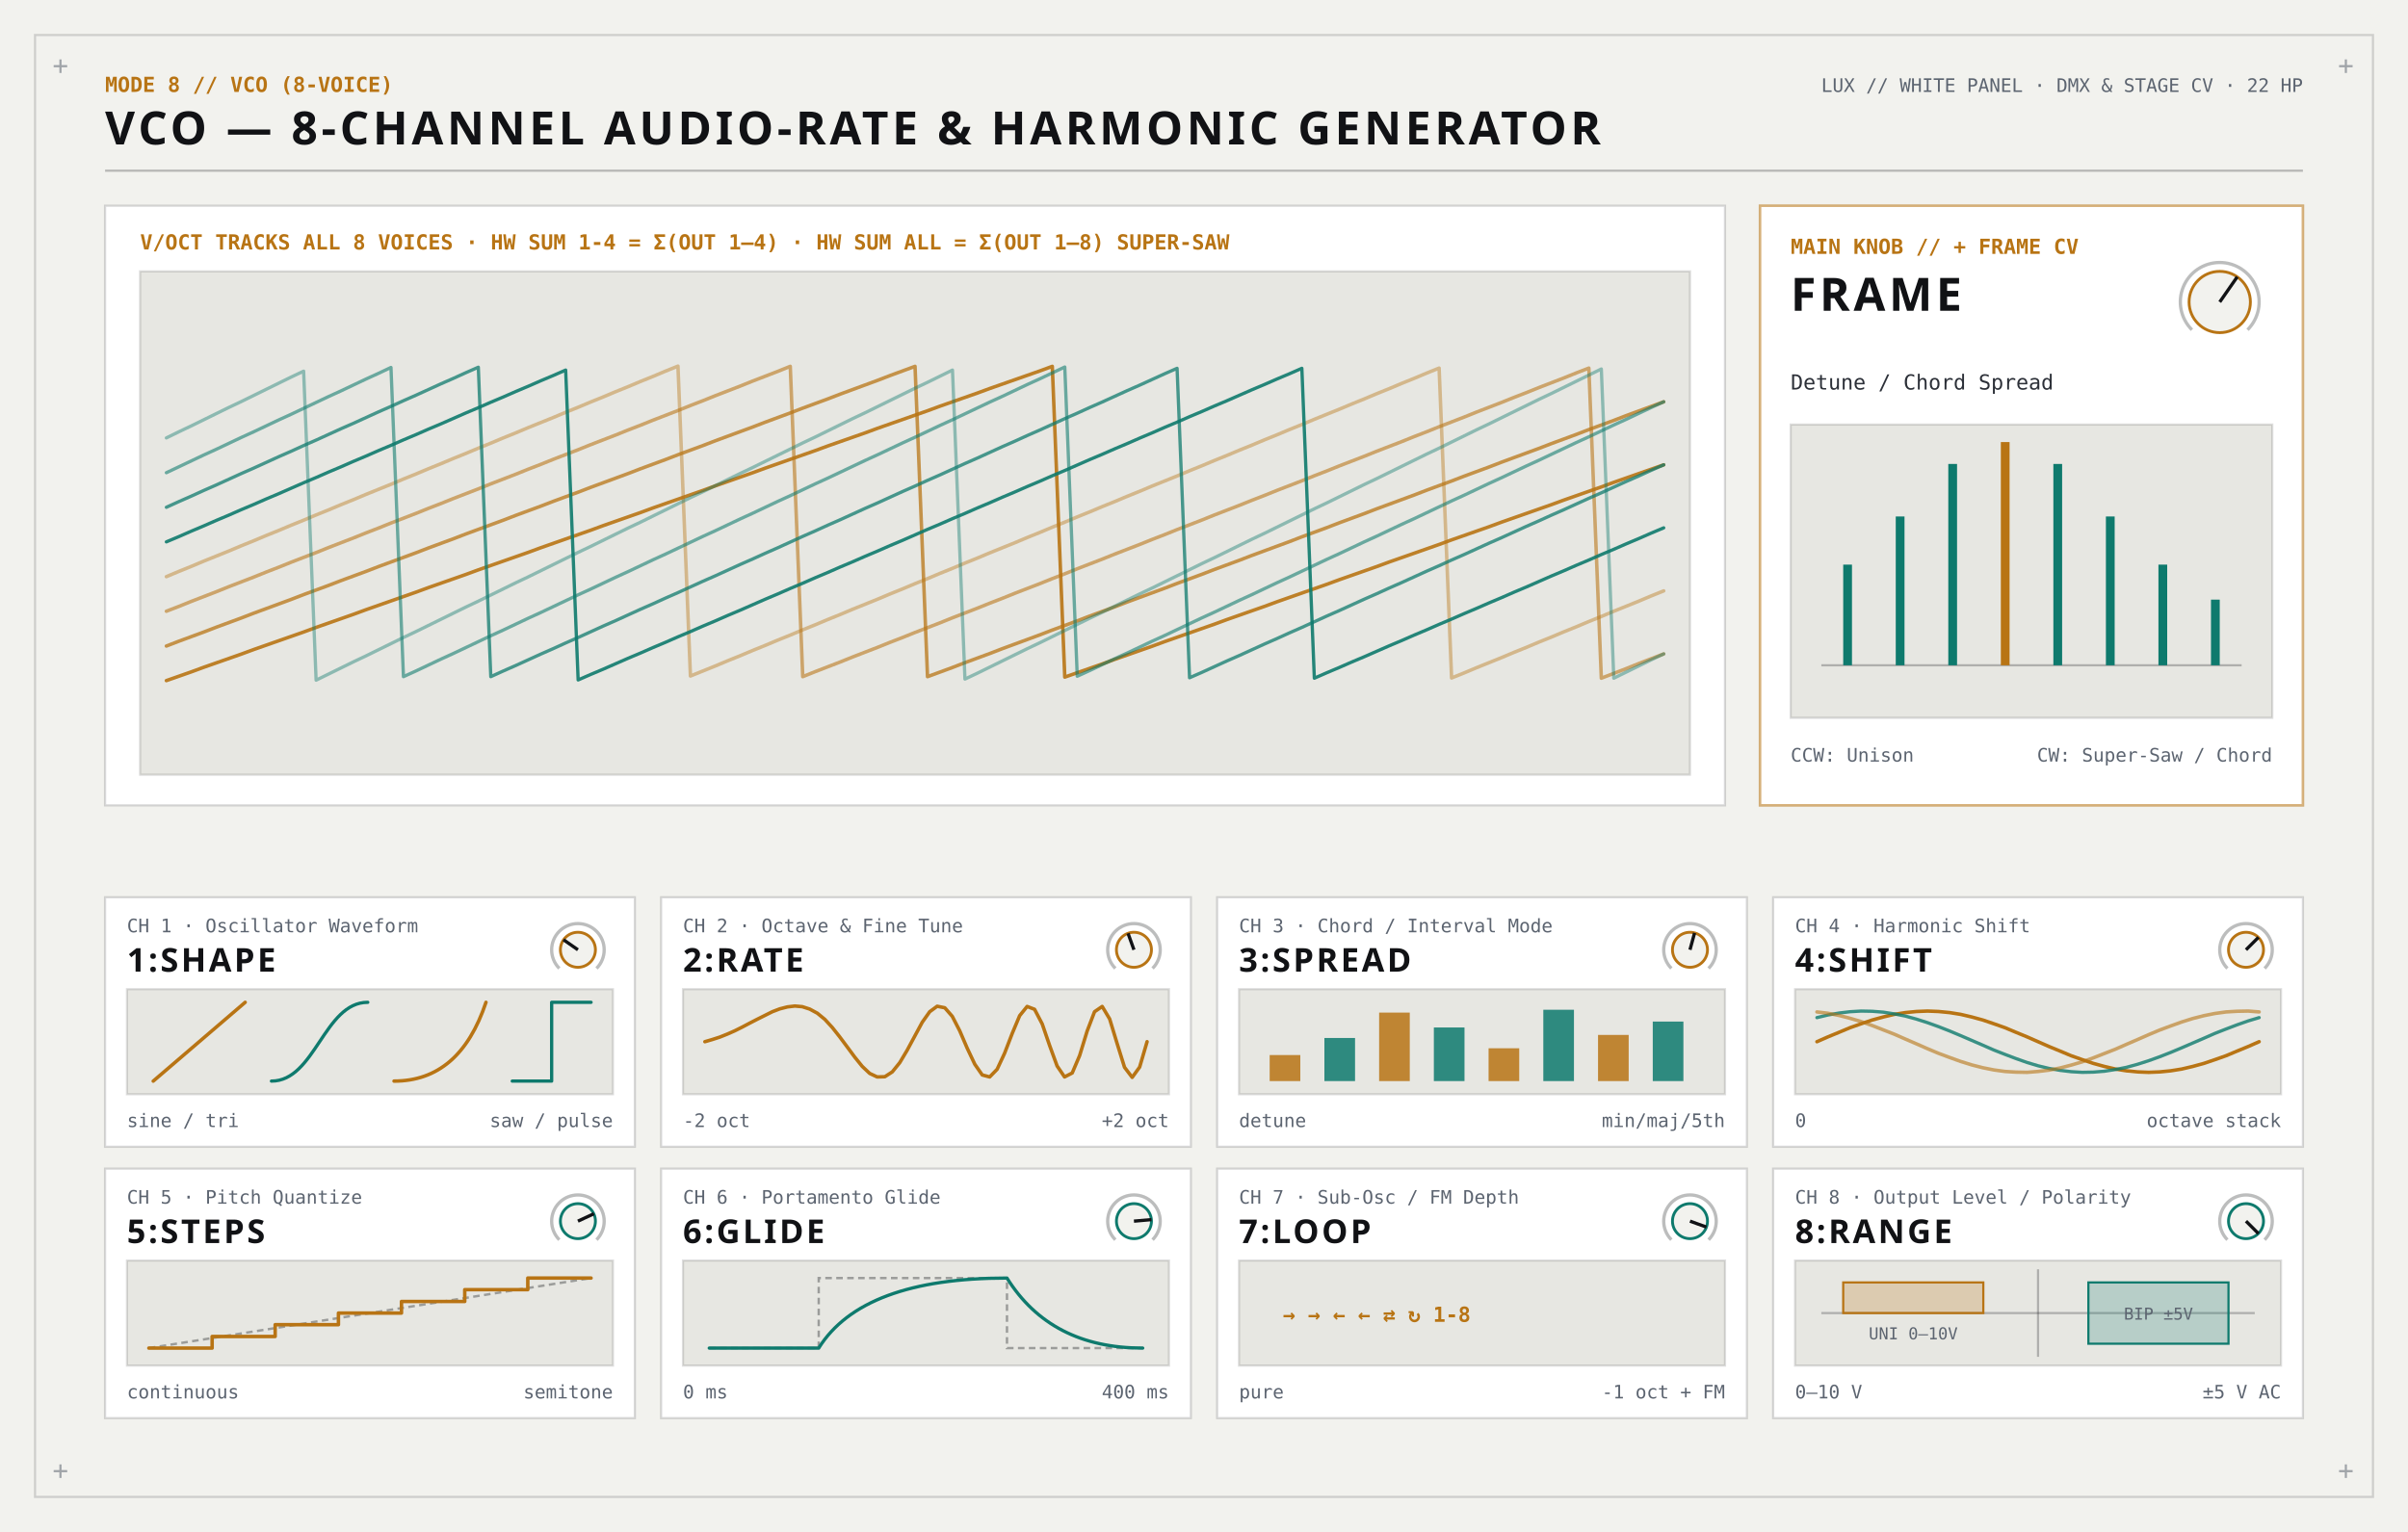
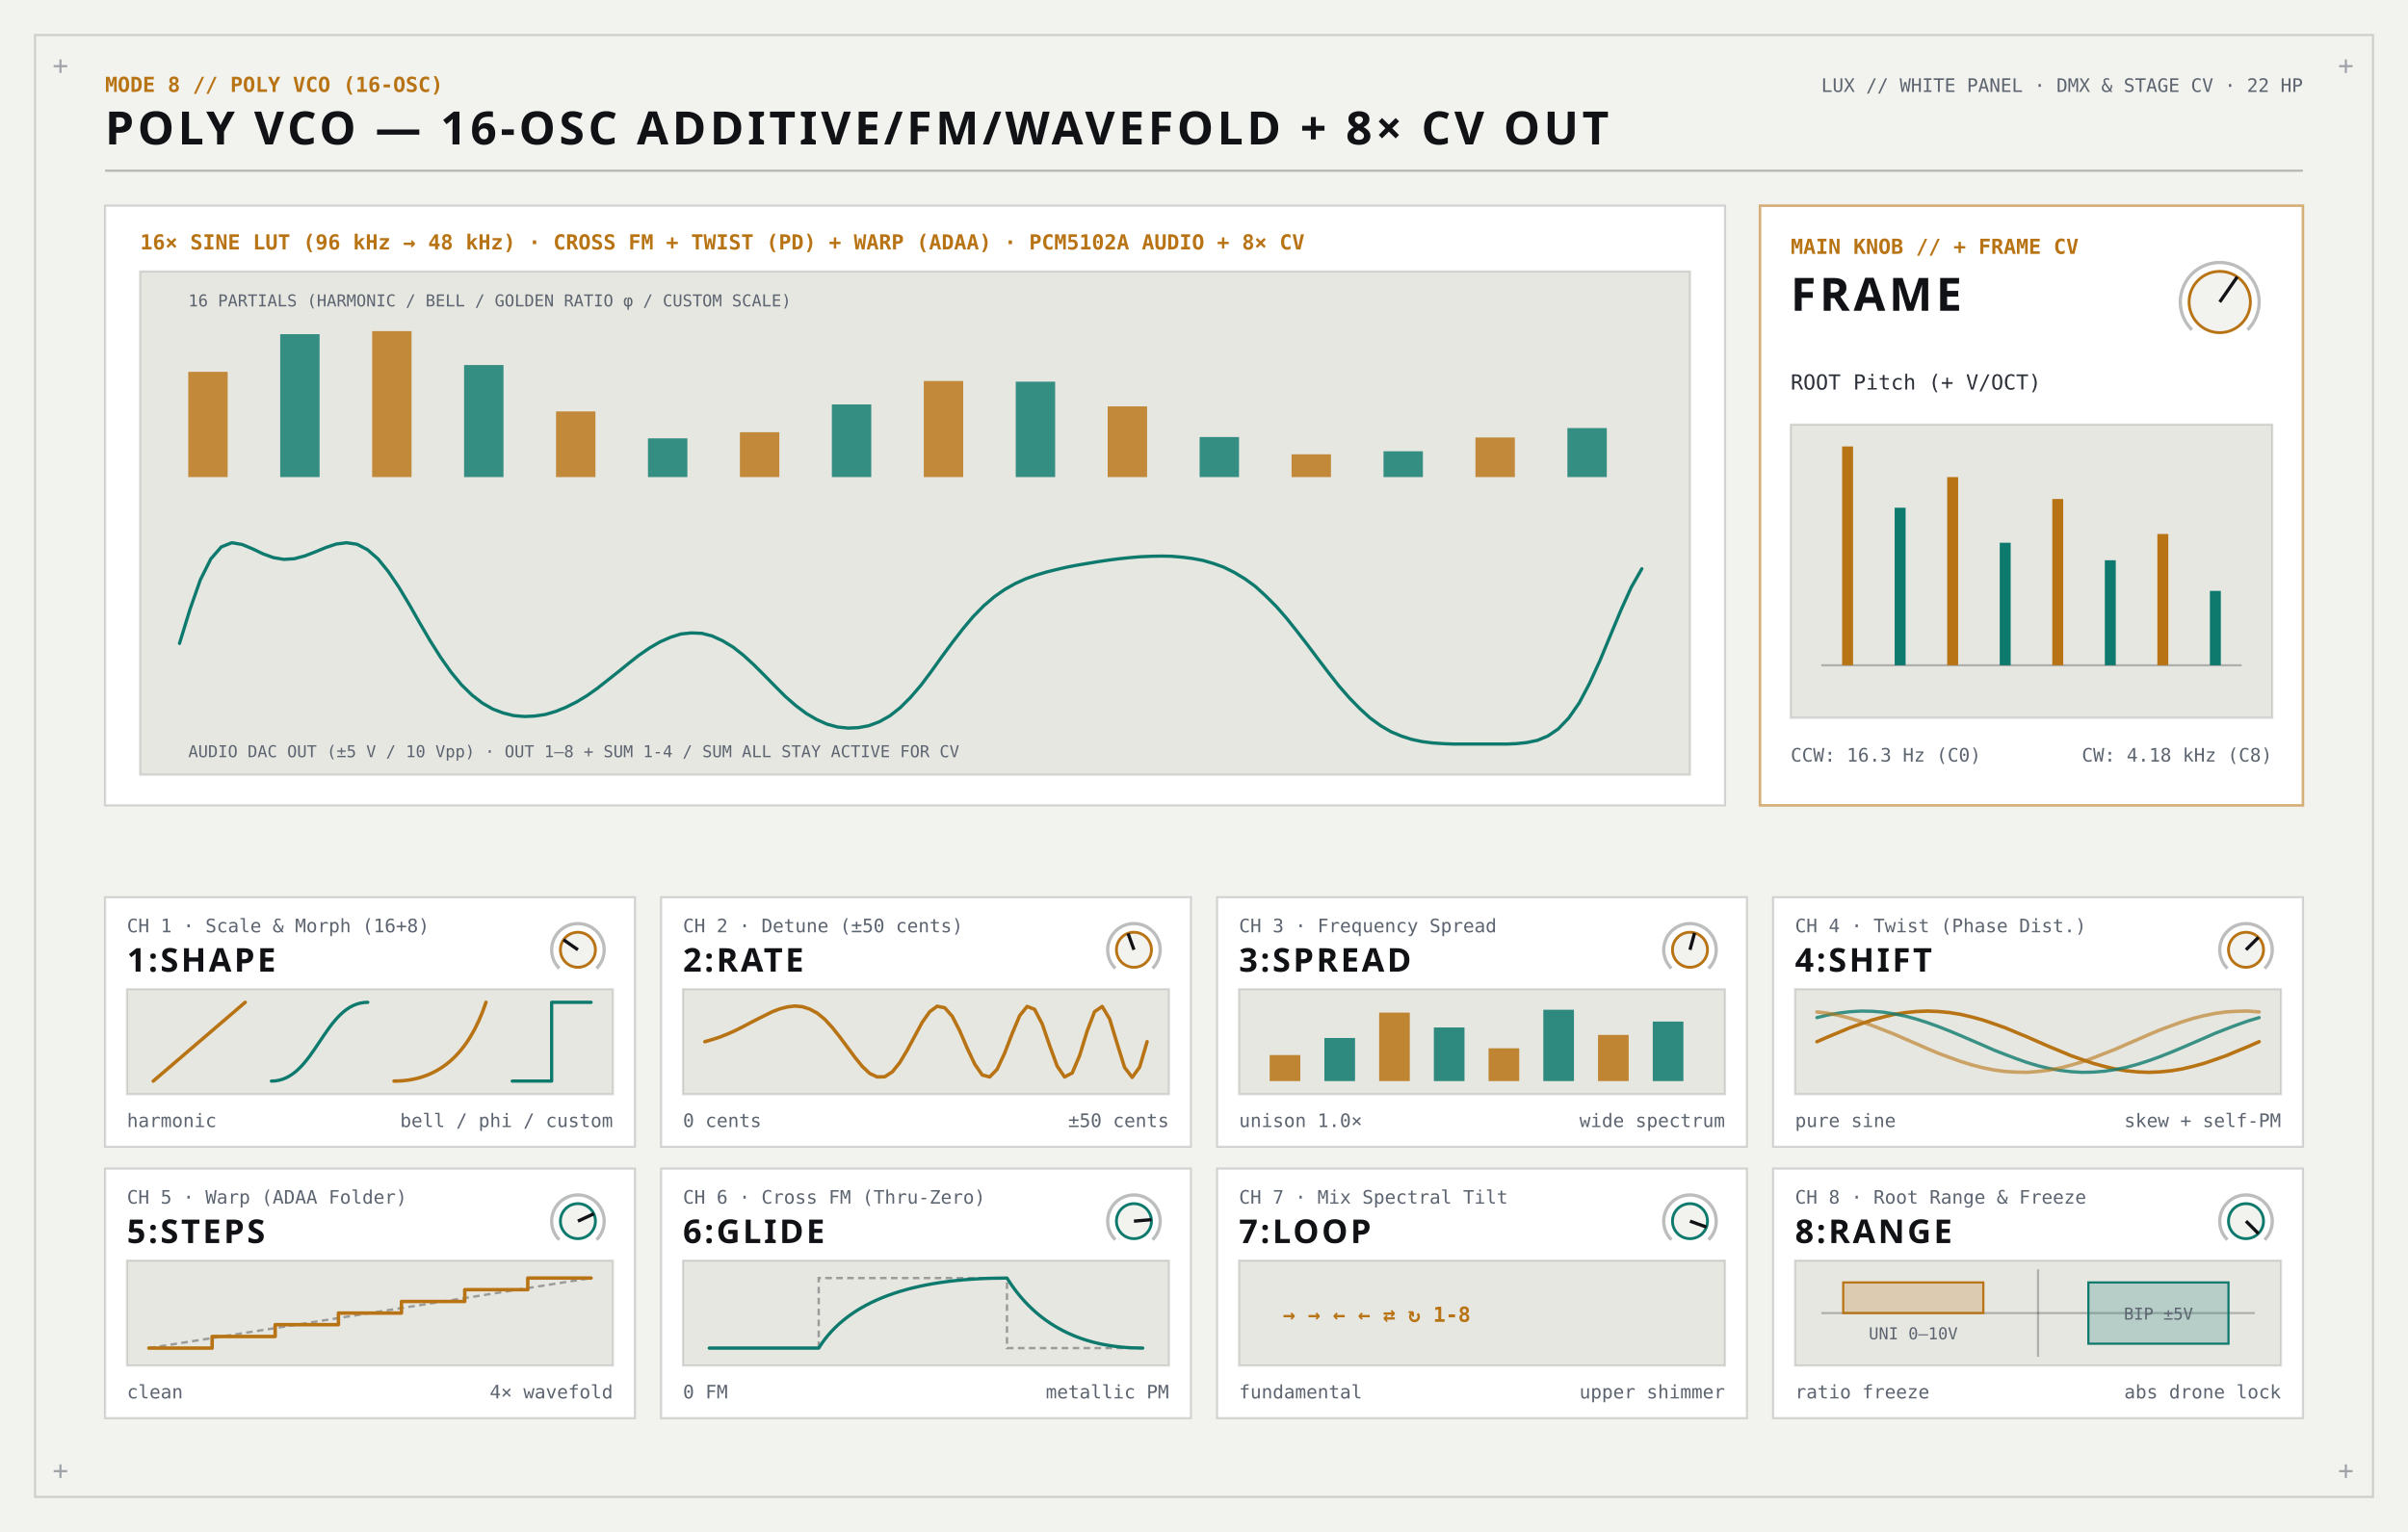
<svg xmlns="http://www.w3.org/2000/svg" viewBox="0 0 1100 700" width="1100" height="700">
  <defs>
    <style>
      .bg { fill: #f2f2ee; }
      .card { fill: #ffffff; stroke: rgba(17, 18, 21, 0.16); stroke-width: 1; }
      .card-hi { fill: #ffffff; stroke: rgba(184, 116, 20, 0.55); stroke-width: 1.2; }
      .kcard { fill: #ffffff; stroke: rgba(17, 18, 21, 0.16); stroke-width: 1; }
      .plot { fill: #e7e7e2; stroke: rgba(17, 18, 21, 0.14); stroke-width: 1; }
      .title { font-family: 'Barlow Condensed', 'Bahnschrift', sans-serif; font-weight: 600; fill: #111215; letter-spacing: 0.08em; font-size: 21px; }
      .kname { font-family: 'Barlow Condensed', 'Bahnschrift', sans-serif; font-weight: 600; fill: #111215; letter-spacing: 0.08em; font-size: 15px; }
      .mono { font-family: 'JetBrains Mono', monospace; font-weight: 400; fill: #2c3038; font-size: 9.5px; }
      .mono-sm { font-family: 'JetBrains Mono', monospace; font-weight: 400; fill: #5c6470; font-size: 8.5px; }
      .mono-xs { font-family: 'JetBrains Mono', monospace; font-weight: 400; fill: #5c6470; font-size: 7.5px; }
      .mono-acc { font-family: 'JetBrains Mono', monospace; font-weight: 600; fill: #b87414; font-size: 9.5px; }
      .mono-cy { font-family: 'JetBrains Mono', monospace; font-weight: 600; fill: #0e7a6d; font-size: 9.5px; }
      .grid { stroke: rgba(17, 18, 21, 0.09); stroke-width: 1; }
      .axis { stroke: rgba(17, 18, 21, 0.26); stroke-width: 1; }
      .w-acc { fill: none; stroke: #b87414; stroke-width: 1.6; stroke-linecap: round; stroke-linejoin: round; }
      .w-cy { fill: none; stroke: #0e7a6d; stroke-width: 1.5; stroke-linecap: round; stroke-linejoin: round; }
      .w-dim { fill: none; stroke: rgba(17, 18, 21, 0.35); stroke-width: 1.1; stroke-dasharray: 3 2; }
      .reg { font-family: 'JetBrains Mono', monospace; fill: #5c6470; font-size: 12px; opacity: 0.55; }
    </style>
    <marker id="arr-a" viewBox="0 0 10 10" refX="8" refY="5" markerWidth="5" markerHeight="5" orient="auto-start-reverse">
      <path d="M 0 1 L 10 5 L 0 9 z" fill="#b87414" />
    </marker>
    <marker id="arr-c" viewBox="0 0 10 10" refX="8" refY="5" markerWidth="5" markerHeight="5" orient="auto-start-reverse">
      <path d="M 0 1 L 10 5 L 0 9 z" fill="#0e7a6d" />
    </marker>
  </defs>
  <rect class="bg" x="0" y="0" width="1100" height="700" />
  <rect x="16" y="16" width="1068" height="668" fill="none" stroke="rgba(17, 18, 21, 0.16)" stroke-width="1" />
  <text class="reg" x="24" y="34">+</text>
  <text class="reg" x="1068" y="34">+</text>
  <text class="reg" x="24" y="676">+</text>
  <text class="reg" x="1068" y="676">+</text>
-   <text class="mono-acc" x="48" y="42">MODE 8 // VCO (8-VOICE)</text>
-   <text class="title" x="48" y="66">VCO — 8-CHANNEL AUDIO-RATE &amp; HARMONIC GENERATOR</text>
+   <text class="mono-acc" x="48" y="42">MODE 8 // POLY VCO (16-OSC)</text>
+   <text class="title" x="48" y="66">POLY VCO — 16-OSC ADDITIVE/FM/WAVEFOLD + 8× CV OUT</text>
  <text class="mono-sm" x="1052" y="42" text-anchor="end">LUX // WHITE PANEL · DMX &amp; STAGE CV · 22 HP</text>
  <line x1="48" y1="78" x2="1052" y2="78" stroke="rgba(17, 18, 21, 0.26)" stroke-width="1" />
  <rect class="card" x="48" y="94" width="740" height="274" />
-   <text class="mono-acc" x="64" y="114">V/OCT TRACKS ALL 8 VOICES  ·  HW SUM 1-4 = Σ(OUT 1–4)  ·  HW SUM ALL = Σ(OUT 1–8) SUPER-SAW</text>
+   <text class="mono-acc" x="64" y="114">16× SINE LUT (96 kHz → 48 kHz)  ·  CROSS FM + TWIST (PD) + WARP (ADAA)  ·  PCM5102A AUDIO + 8× CV</text>
  <rect class="plot" x="64" y="124" width="708" height="230" />
-   <polyline class="w-acc" opacity="0.90" points="76.0,311.0 81.7,309.0 87.4,307.0 93.1,304.9 98.8,302.9 104.5,300.9 110.2,298.9 115.9,296.8 121.6,294.8 127.3,292.8 133.0,290.8 138.7,288.8 144.4,286.7 150.1,284.7 155.8,282.7 161.5,280.7 167.2,278.6 172.9,276.6 178.6,274.6 184.3,272.6 190.0,270.6 195.7,268.5 201.4,266.5 207.1,264.5 212.8,262.5 218.5,260.4 224.2,258.4 229.9,256.4 235.6,254.4 241.3,252.4 247.0,250.3 252.7,248.3 258.4,246.3 264.1,244.3 269.8,242.3 275.5,240.2 281.2,238.2 286.9,236.2 292.6,234.2 298.3,232.1 304.0,230.1 309.7,228.1 315.4,226.1 321.1,224.1 326.8,222.0 332.5,220.0 338.2,218.0 343.9,216.0 349.6,213.9 355.3,211.9 361.0,209.9 366.7,207.9 372.4,205.9 378.1,203.8 383.8,201.8 389.5,199.8 395.2,197.8 400.9,195.7 406.6,193.7 412.3,191.7 418.0,189.7 423.7,187.7 429.4,185.6 435.1,183.6 440.8,181.6 446.5,179.6 452.2,177.5 457.9,175.5 463.6,173.5 469.3,171.5 475.0,169.5 480.7,167.4 486.4,309.4 492.1,307.4 497.8,305.4 503.5,303.4 509.2,301.3 514.9,299.3 520.6,297.3 526.3,295.3 532.0,293.2 537.7,291.2 543.4,289.2 549.1,287.2 554.8,285.2 560.5,283.1 566.2,281.1 571.9,279.1 577.6,277.1 583.3,275.0 589.0,273.0 594.7,271.0 600.4,269.0 606.1,267.0 611.8,264.9 617.5,262.9 623.2,260.9 628.9,258.9 634.6,256.8 640.3,254.8 646.0,252.8 651.7,250.8 657.4,248.8 663.1,246.7 668.8,244.7 674.5,242.7 680.2,240.7 685.9,238.6 691.6,236.6 697.3,234.6 703.0,232.6 708.7,230.6 714.4,228.5 720.1,226.5 725.8,224.5 731.5,222.5 737.2,220.4 742.9,218.4 748.6,216.4 754.3,214.4 760.0,212.4" />
-   <polyline class="w-acc" opacity="0.74" points="76.0,295.2 81.7,293.0 87.4,290.9 93.1,288.8 98.8,286.6 104.5,284.5 110.2,282.4 115.9,280.2 121.6,278.1 127.3,276.0 133.0,273.9 138.7,271.7 144.4,269.6 150.1,267.5 155.8,265.3 161.5,263.2 167.2,261.1 172.9,258.9 178.6,256.8 184.3,254.7 190.0,252.6 195.7,250.4 201.4,248.3 207.1,246.2 212.8,244.0 218.5,241.9 224.2,239.8 229.9,237.7 235.6,235.5 241.3,233.4 247.0,231.3 252.7,229.1 258.4,227.0 264.1,224.9 269.8,222.7 275.5,220.6 281.2,218.5 286.9,216.4 292.6,214.2 298.3,212.1 304.0,210.0 309.7,207.8 315.4,205.7 321.1,203.6 326.8,201.4 332.5,199.3 338.2,197.2 343.9,195.1 349.6,192.9 355.3,190.8 361.0,188.7 366.7,186.5 372.4,184.4 378.1,182.3 383.8,180.1 389.5,178.0 395.2,175.9 400.9,173.8 406.6,171.6 412.3,169.5 418.0,167.4 423.7,309.2 429.4,307.1 435.1,305.0 440.8,302.8 446.5,300.7 452.2,298.6 457.9,296.4 463.6,294.3 469.3,292.2 475.0,290.1 480.7,287.9 486.4,285.8 492.1,283.7 497.8,281.5 503.5,279.4 509.2,277.3 514.9,275.1 520.6,273.0 526.3,270.9 532.0,268.8 537.7,266.6 543.4,264.5 549.1,262.4 554.8,260.2 560.5,258.1 566.2,256.0 571.9,253.8 577.6,251.7 583.3,249.6 589.0,247.5 594.7,245.3 600.4,243.2 606.1,241.1 611.8,238.9 617.5,236.8 623.2,234.7 628.9,232.5 634.6,230.4 640.3,228.3 646.0,226.2 651.7,224.0 657.4,221.9 663.1,219.8 668.8,217.6 674.5,215.5 680.2,213.4 685.9,211.2 691.6,209.1 697.3,207.0 703.0,204.9 708.7,202.7 714.4,200.6 720.1,198.5 725.8,196.3 731.5,194.2 737.2,192.1 742.9,189.9 748.6,187.8 754.3,185.7 760.0,183.6" />
-   <polyline class="w-acc" opacity="0.58" points="76.0,279.3 81.7,277.1 87.4,274.8 93.1,272.6 98.8,270.4 104.5,268.1 110.2,265.9 115.9,263.7 121.6,261.4 127.3,259.2 133.0,256.9 138.7,254.7 144.4,252.5 150.1,250.2 155.8,248.0 161.5,245.8 167.2,243.5 172.9,241.3 178.6,239.0 184.3,236.8 190.0,234.6 195.7,232.3 201.4,230.1 207.1,227.8 212.8,225.6 218.5,223.4 224.2,221.1 229.9,218.9 235.6,216.7 241.3,214.4 247.0,212.2 252.7,209.9 258.4,207.7 264.1,205.5 269.8,203.2 275.5,201.0 281.2,198.8 286.9,196.5 292.6,194.3 298.3,192.0 304.0,189.8 309.7,187.6 315.4,185.3 321.1,183.1 326.8,180.8 332.5,178.6 338.2,176.4 343.9,174.1 349.6,171.9 355.3,169.7 361.0,167.4 366.7,309.2 372.4,306.9 378.1,304.7 383.8,302.5 389.5,300.2 395.2,298.0 400.9,295.8 406.6,293.5 412.3,291.3 418.0,289.0 423.7,286.8 429.4,284.6 435.1,282.3 440.8,280.1 446.5,277.9 452.2,275.6 457.9,273.4 463.6,271.1 469.3,268.9 475.0,266.7 480.7,264.4 486.4,262.2 492.1,259.9 497.8,257.7 503.5,255.5 509.2,253.2 514.9,251.0 520.6,248.8 526.3,246.5 532.0,244.3 537.7,242.0 543.4,239.8 549.1,237.6 554.8,235.3 560.5,233.1 566.2,230.9 571.9,228.6 577.6,226.4 583.3,224.1 589.0,221.9 594.7,219.7 600.4,217.4 606.1,215.2 611.8,212.9 617.5,210.7 623.2,208.5 628.9,206.2 634.6,204.0 640.3,201.8 646.0,199.5 651.7,197.3 657.4,195.0 663.1,192.8 668.8,190.6 674.5,188.3 680.2,186.1 685.9,183.9 691.6,181.6 697.3,179.4 703.0,177.1 708.7,174.9 714.4,172.7 720.1,170.4 725.8,168.2 731.5,309.9 737.2,307.7 742.9,305.5 748.6,303.2 754.3,301.0 760.0,298.8" />
-   <polyline class="w-acc" opacity="0.42" points="76.0,263.5 81.7,261.1 87.4,258.8 93.1,256.4 98.8,254.1 104.5,251.8 110.2,249.4 115.9,247.1 121.6,244.7 127.3,242.4 133.0,240.0 138.7,237.7 144.4,235.3 150.1,233.0 155.8,230.6 161.5,228.3 167.2,225.9 172.9,223.6 178.6,221.3 184.3,218.9 190.0,216.6 195.7,214.2 201.4,211.9 207.1,209.5 212.8,207.2 218.5,204.8 224.2,202.5 229.9,200.1 235.6,197.8 241.3,195.4 247.0,193.1 252.7,190.8 258.4,188.4 264.1,186.1 269.8,183.7 275.5,181.4 281.2,179.0 286.9,176.7 292.6,174.3 298.3,172.0 304.0,169.6 309.7,167.3 315.4,308.9 321.1,306.6 326.8,304.3 332.5,301.9 338.2,299.6 343.9,297.2 349.6,294.9 355.3,292.5 361.0,290.2 366.7,287.8 372.4,285.5 378.1,283.1 383.8,280.8 389.5,278.4 395.2,276.1 400.9,273.8 406.6,271.4 412.3,269.1 418.0,266.7 423.7,264.4 429.4,262.0 435.1,259.7 440.8,257.3 446.5,255.0 452.2,252.6 457.9,250.3 463.6,248.0 469.3,245.6 475.0,243.3 480.7,240.9 486.4,238.6 492.1,236.2 497.8,233.9 503.5,231.5 509.2,229.2 514.9,226.8 520.6,224.5 526.3,222.1 532.0,219.8 537.7,217.5 543.4,215.1 549.1,212.8 554.8,210.4 560.5,208.1 566.2,205.7 571.9,203.4 577.6,201.0 583.3,198.7 589.0,196.3 594.7,194.0 600.4,191.6 606.1,189.3 611.8,187.0 617.5,184.6 623.2,182.3 628.9,179.9 634.6,177.6 640.3,175.2 646.0,172.9 651.7,170.5 657.4,168.2 663.1,309.8 668.8,307.5 674.5,305.1 680.2,302.8 685.9,300.5 691.6,298.1 697.3,295.8 703.0,293.4 708.7,291.1 714.4,288.7 720.1,286.4 725.8,284.0 731.5,281.7 737.2,279.3 742.9,277.0 748.6,274.7 754.3,272.3 760.0,270.0" />
-   <polyline class="w-cy" opacity="0.90" points="76.0,247.6 81.7,245.2 87.4,242.7 93.1,240.3 98.8,237.8 104.5,235.4 110.2,232.9 115.9,230.5 121.6,228.0 127.3,225.6 133.0,223.1 138.7,220.6 144.4,218.2 150.1,215.7 155.8,213.3 161.5,210.8 167.2,208.4 172.9,205.9 178.6,203.5 184.3,201.0 190.0,198.6 195.7,196.1 201.4,193.7 207.1,191.2 212.8,188.7 218.5,186.3 224.2,183.8 229.9,181.4 235.6,178.9 241.3,176.5 247.0,174.0 252.7,171.6 258.4,169.1 264.1,310.7 269.8,308.2 275.5,305.8 281.2,303.3 286.9,300.8 292.6,298.4 298.3,295.9 304.0,293.5 309.7,291.0 315.4,288.6 321.1,286.1 326.8,283.7 332.5,281.2 338.2,278.8 343.9,276.3 349.6,273.8 355.3,271.4 361.0,268.9 366.7,266.5 372.4,264.0 378.1,261.6 383.8,259.1 389.5,256.7 395.2,254.2 400.9,251.8 406.6,249.3 412.3,246.9 418.0,244.4 423.7,241.9 429.4,239.5 435.1,237.0 440.8,234.6 446.5,232.1 452.2,229.7 457.9,227.2 463.6,224.8 469.3,222.3 475.0,219.9 480.7,217.4 486.4,215.0 492.1,212.5 497.8,210.0 503.5,207.6 509.2,205.1 514.9,202.7 520.6,200.2 526.3,197.8 532.0,195.3 537.7,192.9 543.4,190.4 549.1,188.0 554.8,185.5 560.5,183.1 566.2,180.6 571.9,178.1 577.6,175.7 583.3,173.2 589.0,170.8 594.7,168.3 600.4,309.9 606.1,307.4 611.8,305.0 617.5,302.5 623.2,300.1 628.9,297.6 634.6,295.1 640.3,292.7 646.0,290.2 651.7,287.8 657.4,285.3 663.1,282.9 668.8,280.4 674.5,278.0 680.2,275.5 685.9,273.1 691.6,270.6 697.3,268.2 703.0,265.7 708.7,263.2 714.4,260.8 720.1,258.3 725.8,255.9 731.5,253.4 737.2,251.0 742.9,248.5 748.6,246.1 754.3,243.6 760.0,241.2" />
-   <polyline class="w-cy" opacity="0.74" points="76.0,231.8 81.7,229.2 87.4,226.7 93.1,224.1 98.8,221.6 104.5,219.0 110.2,216.4 115.9,213.9 121.6,211.3 127.3,208.7 133.0,206.2 138.7,203.6 144.4,201.1 150.1,198.5 155.8,195.9 161.5,193.4 167.2,190.8 172.9,188.2 178.6,185.7 184.3,183.1 190.0,180.6 195.7,178.0 201.4,175.4 207.1,172.9 212.8,170.3 218.5,167.8 224.2,309.2 229.9,306.6 235.6,304.1 241.3,301.5 247.0,298.9 252.7,296.4 258.4,293.8 264.1,291.3 269.8,288.7 275.5,286.1 281.2,283.6 286.9,281.0 292.6,278.4 298.3,275.9 304.0,273.3 309.7,270.8 315.4,268.2 321.1,265.6 326.8,263.1 332.5,260.5 338.2,257.9 343.9,255.4 349.6,252.8 355.3,250.3 361.0,247.7 366.7,245.1 372.4,242.6 378.1,240.0 383.8,237.5 389.5,234.9 395.2,232.3 400.9,229.8 406.6,227.2 412.3,224.6 418.0,222.1 423.7,219.5 429.4,217.0 435.1,214.4 440.8,211.8 446.5,209.3 452.2,206.7 457.9,204.1 463.6,201.6 469.3,199.0 475.0,196.5 480.7,193.9 486.4,191.3 492.1,188.8 497.8,186.2 503.5,183.7 509.2,181.1 514.9,178.5 520.6,176.0 526.3,173.4 532.0,170.8 537.7,168.3 543.4,309.7 549.1,307.2 554.8,304.6 560.5,302.0 566.2,299.5 571.9,296.9 577.6,294.3 583.3,291.8 589.0,289.2 594.7,286.7 600.4,284.1 606.1,281.5 611.8,279.0 617.5,276.4 623.2,273.8 628.9,271.3 634.6,268.7 640.3,266.2 646.0,263.6 651.7,261.0 657.4,258.5 663.1,255.9 668.8,253.4 674.5,250.8 680.2,248.2 685.9,245.7 691.6,243.1 697.3,240.5 703.0,238.0 708.7,235.4 714.4,232.9 720.1,230.3 725.8,227.7 731.5,225.2 737.2,222.6 742.9,220.0 748.6,217.5 754.3,214.9 760.0,212.4" />
-   <polyline class="w-cy" opacity="0.58" points="76.0,216.0 81.7,213.3 87.4,210.6 93.1,207.9 98.8,205.3 104.5,202.6 110.2,199.9 115.9,197.3 121.6,194.6 127.3,191.9 133.0,189.3 138.7,186.6 144.4,183.9 150.1,181.2 155.8,178.6 161.5,175.9 167.2,173.2 172.9,170.6 178.6,167.9 184.3,309.2 190.0,306.6 195.7,303.9 201.4,301.2 207.1,298.6 212.8,295.9 218.5,293.2 224.2,290.5 229.9,287.9 235.6,285.2 241.3,282.5 247.0,279.9 252.7,277.2 258.4,274.5 264.1,271.8 269.8,269.2 275.5,266.5 281.2,263.8 286.9,261.2 292.6,258.5 298.3,255.8 304.0,253.2 309.7,250.5 315.4,247.8 321.1,245.1 326.8,242.5 332.5,239.8 338.2,237.1 343.9,234.5 349.6,231.8 355.3,229.1 361.0,226.5 366.7,223.8 372.4,221.1 378.1,218.5 383.8,215.8 389.5,213.1 395.2,210.4 400.9,207.8 406.6,205.1 412.3,202.4 418.0,199.8 423.7,197.1 429.4,194.4 435.1,191.8 440.8,189.1 446.5,186.4 452.2,183.7 457.9,181.1 463.6,178.4 469.3,175.7 475.0,173.1 480.7,170.4 486.4,167.7 492.1,309.0 497.8,306.4 503.5,303.7 509.2,301.0 514.9,298.4 520.6,295.7 526.3,293.0 532.0,290.4 537.7,287.7 543.4,285.0 549.1,282.3 554.8,279.7 560.5,277.0 566.2,274.3 571.9,271.7 577.6,269.0 583.3,266.3 589.0,263.7 594.7,261.0 600.4,258.3 606.1,255.6 611.8,253.0 617.5,250.3 623.2,247.6 628.9,245.0 634.6,242.3 640.3,239.6 646.0,237.0 651.7,234.3 657.4,231.6 663.1,228.9 668.8,226.3 674.5,223.6 680.2,220.9 685.9,218.3 691.6,215.6 697.3,212.9 703.0,210.3 708.7,207.6 714.4,204.9 720.1,202.2 725.8,199.6 731.5,196.9 737.2,194.2 742.9,191.6 748.6,188.9 754.3,186.2 760.0,183.6" />
-   <polyline class="w-cy" opacity="0.42" points="76.0,200.1 81.7,197.3 87.4,194.6 93.1,191.8 98.8,189.0 104.5,186.2 110.2,183.5 115.9,180.7 121.6,177.9 127.3,175.1 133.0,172.3 138.7,169.6 144.4,310.8 150.1,308.0 155.8,305.2 161.5,302.4 167.2,299.7 172.9,296.9 178.6,294.1 184.3,291.3 190.0,288.6 195.7,285.8 201.4,283.0 207.1,280.2 212.8,277.4 218.5,274.7 224.2,271.9 229.9,269.1 235.6,266.3 241.3,263.6 247.0,260.8 252.7,258.0 258.4,255.2 264.1,252.4 269.8,249.7 275.5,246.9 281.2,244.1 286.9,241.3 292.6,238.6 298.3,235.8 304.0,233.0 309.7,230.2 315.4,227.4 321.1,224.7 326.8,221.9 332.5,219.1 338.2,216.3 343.9,213.6 349.6,210.8 355.3,208.0 361.0,205.2 366.7,202.4 372.4,199.7 378.1,196.9 383.8,194.1 389.5,191.3 395.2,188.6 400.9,185.8 406.6,183.0 412.3,180.2 418.0,177.4 423.7,174.7 429.4,171.9 435.1,169.1 440.8,310.3 446.5,307.6 452.2,304.8 457.9,302.0 463.6,299.2 469.3,296.4 475.0,293.7 480.7,290.9 486.4,288.1 492.1,285.3 497.8,282.5 503.5,279.8 509.2,277.0 514.9,274.2 520.6,271.4 526.3,268.7 532.0,265.9 537.7,263.1 543.4,260.3 549.1,257.5 554.8,254.8 560.5,252.0 566.2,249.2 571.9,246.4 577.6,243.7 583.3,240.9 589.0,238.1 594.7,235.3 600.4,232.5 606.1,229.8 611.8,227.0 617.5,224.2 623.2,221.4 628.9,218.7 634.6,215.9 640.3,213.1 646.0,210.3 651.7,207.5 657.4,204.8 663.1,202.0 668.8,199.2 674.5,196.4 680.2,193.7 685.9,190.9 691.6,188.1 697.3,185.3 703.0,182.5 708.7,179.8 714.4,177.0 720.1,174.2 725.8,171.4 731.5,168.6 737.2,309.9 742.9,307.1 748.6,304.3 754.3,301.5 760.0,298.8" />
+   <rect x="86" y="169.9" width="18" height="48.1" fill="#b87414" opacity="0.82" />
+   <rect x="128" y="152.7" width="18" height="65.3" fill="#0e7a6d" opacity="0.82" />
+   <rect x="170" y="151.3" width="18" height="66.7" fill="#b87414" opacity="0.82" />
+   <rect x="212" y="166.8" width="18" height="51.2" fill="#0e7a6d" opacity="0.82" />
+   <rect x="254" y="188.0" width="18" height="30.0" fill="#b87414" opacity="0.82" />
+   <rect x="296" y="200.3" width="18" height="17.7" fill="#0e7a6d" opacity="0.82" />
+   <rect x="338" y="197.5" width="18" height="20.5" fill="#b87414" opacity="0.82" />
+   <rect x="380" y="184.8" width="18" height="33.2" fill="#0e7a6d" opacity="0.82" />
+   <rect x="422" y="174.1" width="18" height="43.9" fill="#b87414" opacity="0.82" />
+   <rect x="464" y="174.4" width="18" height="43.6" fill="#0e7a6d" opacity="0.82" />
+   <rect x="506" y="185.7" width="18" height="32.3" fill="#b87414" opacity="0.82" />
+   <rect x="548" y="199.7" width="18" height="18.3" fill="#0e7a6d" opacity="0.82" />
+   <rect x="590" y="207.6" width="18" height="10.4" fill="#b87414" opacity="0.82" />
+   <rect x="632" y="206.2" width="18" height="11.8" fill="#0e7a6d" opacity="0.82" />
+   <rect x="674" y="199.9" width="18" height="18.1" fill="#b87414" opacity="0.82" />
+   <rect x="716" y="195.6" width="18" height="22.4" fill="#0e7a6d" opacity="0.82" />
+   <text class="mono-xs" x="86" y="140" fill="#b87414">16 PARTIALS (HARMONIC / BELL / GOLDEN RATIO φ / CUSTOM SCALE)</text>
+   <polyline class="w-cy" points="82.0,294.0 86.8,278.4 91.5,265.0 96.3,255.4 101.1,249.9 105.9,248.0 110.6,248.8 115.4,250.8 120.2,253.1 124.9,254.8 129.7,255.6 134.5,255.3 139.3,254.0 144.0,252.2 148.8,250.2 153.6,248.6 158.3,248.0 163.1,248.7 167.9,251.2 172.7,255.4 177.4,261.2 182.2,268.3 187.0,276.3 191.7,284.6 196.5,292.8 201.3,300.4 206.1,307.2 210.8,312.9 215.6,317.6 220.4,321.3 225.1,324.0 229.9,325.8 234.7,327.0 239.5,327.4 244.2,327.2 249.0,326.5 253.8,325.1 258.5,323.2 263.3,320.8 268.1,317.9 272.9,314.5 277.6,310.8 282.4,307.0 287.2,303.1 291.9,299.4 296.7,296.1 301.5,293.3 306.3,291.2 311.0,289.7 315.8,289.2 320.6,289.4 325.3,290.6 330.1,292.8 334.9,295.7 339.7,299.5 344.4,303.8 349.2,308.6 354.0,313.5 358.7,318.2 363.5,322.4 368.3,326.0 373.1,328.8 377.8,330.9 382.6,332.2 387.4,332.7 392.1,332.5 396.9,331.6 401.7,329.8 406.5,327.1 411.2,323.4 416.0,318.6 420.8,313.0 425.5,306.7 430.3,300.0 435.1,293.5 439.9,287.3 444.6,281.7 449.4,276.8 454.2,272.7 458.9,269.4 463.7,266.7 468.5,264.5 473.3,262.8 478.0,261.4 482.8,260.2 487.6,259.1 492.3,258.2 497.1,257.4 501.9,256.6 506.7,255.9 511.4,255.3 516.2,254.8 521.0,254.4 525.7,254.2 530.5,254.1 535.3,254.2 540.1,254.6 544.8,255.2 549.6,256.1 554.4,257.5 559.1,259.2 563.9,261.6 568.7,264.5 573.5,268.0 578.2,272.3 583.0,277.1 587.8,282.6 592.5,288.5 597.3,294.7 602.1,301.1 606.9,307.4 611.6,313.4 616.4,318.9 621.2,323.8 625.9,328.1 630.7,331.6 635.5,334.4 640.3,336.4 645.0,337.9 649.8,338.9 654.6,339.5 659.3,339.8 664.1,340.0 668.9,340.0 673.7,340.0 678.4,340.0 683.2,340.0 688.0,340.0 692.7,339.8 697.5,339.3 702.3,338.3 707.1,336.3 711.8,333.1 716.6,328.1 721.4,321.2 726.1,312.3 730.9,301.8 735.7,290.2 740.5,278.7 745.2,268.3 750.0,259.9" />
+   <text class="mono-xs" x="86" y="346" fill="#0e7a6d">AUDIO DAC OUT (±5 V / 10 Vpp)  ·  OUT 1–8 + SUM 1-4 / SUM ALL STAY ACTIVE FOR CV</text>
  <rect class="card-hi" x="804" y="94" width="248" height="274" />
  <text class="mono-acc" x="818" y="116">MAIN KNOB // + FRAME CV</text>
  <text class="title" x="818" y="142">FRAME</text>
  <path d="M 1001.3 150.7 A 18 18 0 1 1 1026.7 150.7" fill="none" stroke="rgba(17, 18, 21, 0.28)" stroke-width="1.5" />
  <circle cx="1014" cy="138" r="14" fill="#f2f2ee" stroke="#b87414" stroke-width="1.3" />
  <line x1="1014" y1="138" x2="1022.0" y2="126.5" stroke="#111215" stroke-width="1.5" />
-   <text class="mono" x="818" y="178">Detune / Chord Spread</text>
+   <text class="mono" x="818" y="178">ROOT Pitch (+ V/OCT)</text>
  <rect class="plot" x="818" y="194" width="220" height="134" />
  <line class="axis" x1="832" y1="304" x2="1024" y2="304" />
-   <line x1="844" y1="304" x2="844" y2="258" stroke="#0e7a6d" stroke-width="4" />
-   <line x1="868" y1="304" x2="868" y2="236" stroke="#0e7a6d" stroke-width="4" />
-   <line x1="892" y1="304" x2="892" y2="212" stroke="#0e7a6d" stroke-width="4" />
-   <line x1="916" y1="304" x2="916" y2="202" stroke="#b87414" stroke-width="4" />
-   <line x1="940" y1="304" x2="940" y2="212" stroke="#0e7a6d" stroke-width="4" />
-   <line x1="964" y1="304" x2="964" y2="236" stroke="#0e7a6d" stroke-width="4" />
-   <line x1="988" y1="304" x2="988" y2="258" stroke="#0e7a6d" stroke-width="4" />
-   <line x1="1012" y1="304" x2="1012" y2="274" stroke="#0e7a6d" stroke-width="4" />
-   <text class="mono-sm" x="818" y="348">CCW: Unison</text>
-   <text class="mono-sm" x="1038" y="348" text-anchor="end">CW: Super-Saw / Chord</text>
+   <line x1="844" y1="304" x2="844" y2="204" stroke="#b87414" stroke-width="5" />
+   <line x1="868" y1="304" x2="868" y2="232" stroke="#0e7a6d" stroke-width="5" />
+   <line x1="892" y1="304" x2="892" y2="218" stroke="#b87414" stroke-width="5" />
+   <line x1="916" y1="304" x2="916" y2="248" stroke="#0e7a6d" stroke-width="5" />
+   <line x1="940" y1="304" x2="940" y2="228" stroke="#b87414" stroke-width="5" />
+   <line x1="964" y1="304" x2="964" y2="256" stroke="#0e7a6d" stroke-width="5" />
+   <line x1="988" y1="304" x2="988" y2="244" stroke="#b87414" stroke-width="5" />
+   <line x1="1012" y1="304" x2="1012" y2="270" stroke="#0e7a6d" stroke-width="5" />
+   <text class="mono-sm" x="818" y="348">CCW: 16.3 Hz (C0)</text>
+   <text class="mono-sm" x="1038" y="348" text-anchor="end">CW: 4.18 kHz (C8)</text>
  <rect class="kcard" x="48" y="410" width="242" height="114" />
-   <text class="mono-sm" x="58" y="426">CH 1 · Oscillator Waveform</text>
+   <text class="mono-sm" x="58" y="426">CH 1 · Scale &amp; Morph (16+8)</text>
  <text class="kname" x="58" y="444">1:SHAPE</text>
  <path d="M 255.5 442.5 A 12 12 0 1 1 272.5 442.5" fill="none" stroke="rgba(17, 18, 21, 0.28)" stroke-width="1.5" />
  <circle cx="264" cy="434" r="8" fill="#f2f2ee" stroke="#b87414" stroke-width="1.3" />
  <line x1="264" y1="434" x2="257.4" y2="429.4" stroke="#111215" stroke-width="1.5" />
  <rect class="plot" x="58" y="452" width="222" height="48" />
  <line class="w-acc" x1="70" y1="494" x2="112" y2="458" />
  <path class="w-cy" d="M 124 494 C 144 494, 148 458, 168 458" />
  <path class="w-acc" d="M 180 494 Q 210 494 222 458" />
  <polyline class="w-cy" points="234,494 252,494 252,458 270,458" />
-   <text class="mono-sm" x="58" y="515">sine / tri</text>
-   <text class="mono-sm" x="280" y="515" text-anchor="end">saw / pulse</text>
+   <text class="mono-sm" x="58" y="515">harmonic</text>
+   <text class="mono-sm" x="280" y="515" text-anchor="end">bell / phi / custom</text>
  <rect class="kcard" x="302" y="410" width="242" height="114" />
-   <text class="mono-sm" x="312" y="426">CH 2 · Octave &amp; Fine Tune</text>
+   <text class="mono-sm" x="312" y="426">CH 2 · Detune (±50 cents)</text>
  <text class="kname" x="312" y="444">2:RATE</text>
  <path d="M 509.5 442.5 A 12 12 0 1 1 526.5 442.5" fill="none" stroke="rgba(17, 18, 21, 0.28)" stroke-width="1.5" />
  <circle cx="518" cy="434" r="8" fill="#f2f2ee" stroke="#b87414" stroke-width="1.3" />
  <line x1="518" y1="434" x2="515.3" y2="426.5" stroke="#111215" stroke-width="1.5" />
  <rect class="plot" x="312" y="452" width="222" height="48" />
  <polyline class="w-acc" points="322.0,476.0 325.4,475.0 328.8,473.9 332.3,472.5 335.7,471.0 339.1,469.3 342.5,467.5 346.0,465.7 349.4,464.0 352.8,462.3 356.2,461.0 359.7,460.1 363.1,459.7 366.5,460.0 369.9,461.1 373.4,463.0 376.8,465.8 380.2,469.5 383.6,473.8 387.1,478.5 390.5,483.1 393.9,487.3 397.3,490.5 400.7,492.1 404.2,492.0 407.6,489.8 411.0,485.6 414.4,479.9 417.9,473.4 421.3,467.1 424.7,462.3 428.1,459.8 431.6,460.5 435.0,464.4 438.4,471.0 441.8,478.9 445.3,486.3 448.7,491.2 452.1,492.1 455.5,488.6 458.9,481.3 462.4,472.2 465.8,464.1 469.2,459.9 472.6,461.2 476.1,467.9 479.5,477.8 482.9,487.1 486.3,492.1 489.8,490.3 493.2,482.3 496.6,471.2 500.0,462.3 503.5,459.9 506.9,465.6 510.3,476.8 513.7,487.7 517.2,492.3 520.6,487.6 524.0,476.0" />
-   <text class="mono-sm" x="312" y="515">-2 oct</text>
-   <text class="mono-sm" x="534" y="515" text-anchor="end">+2 oct</text>
+   <text class="mono-sm" x="312" y="515">0 cents</text>
+   <text class="mono-sm" x="534" y="515" text-anchor="end">±50 cents</text>
  <rect class="kcard" x="556" y="410" width="242" height="114" />
-   <text class="mono-sm" x="566" y="426">CH 3 · Chord / Interval Mode</text>
+   <text class="mono-sm" x="566" y="426">CH 3 · Frequency Spread</text>
  <text class="kname" x="566" y="444">3:SPREAD</text>
  <path d="M 763.5 442.5 A 12 12 0 1 1 780.5 442.5" fill="none" stroke="rgba(17, 18, 21, 0.28)" stroke-width="1.5" />
  <circle cx="772" cy="434" r="8" fill="#f2f2ee" stroke="#b87414" stroke-width="1.3" />
  <line x1="772" y1="434" x2="774.1" y2="426.3" stroke="#111215" stroke-width="1.5" />
  <rect class="plot" x="566" y="452" width="222" height="48" />
  <rect x="580" y="482.1" width="14" height="11.9" fill="#b87414" opacity="0.85" />
  <rect x="605" y="474.3" width="14" height="19.7" fill="#0e7a6d" opacity="0.85" />
  <rect x="630" y="462.7" width="14" height="31.3" fill="#b87414" opacity="0.85" />
  <rect x="655" y="469.5" width="14" height="24.5" fill="#0e7a6d" opacity="0.85" />
  <rect x="680" y="479.0" width="14" height="15.0" fill="#b87414" opacity="0.85" />
  <rect x="705" y="461.4" width="14" height="32.6" fill="#0e7a6d" opacity="0.85" />
  <rect x="730" y="472.9" width="14" height="21.1" fill="#b87414" opacity="0.85" />
  <rect x="755" y="466.8" width="14" height="27.2" fill="#0e7a6d" opacity="0.85" />
-   <text class="mono-sm" x="566" y="515">detune</text>
-   <text class="mono-sm" x="788" y="515" text-anchor="end">min/maj/5th</text>
+   <text class="mono-sm" x="566" y="515">unison 1.0×</text>
+   <text class="mono-sm" x="788" y="515" text-anchor="end">wide spectrum</text>
  <rect class="kcard" x="810" y="410" width="242" height="114" />
-   <text class="mono-sm" x="820" y="426">CH 4 · Harmonic Shift</text>
+   <text class="mono-sm" x="820" y="426">CH 4 · Twist (Phase Dist.)</text>
  <text class="kname" x="820" y="444">4:SHIFT</text>
  <path d="M 1017.5 442.5 A 12 12 0 1 1 1034.5 442.5" fill="none" stroke="rgba(17, 18, 21, 0.28)" stroke-width="1.5" />
  <circle cx="1026" cy="434" r="8" fill="#f2f2ee" stroke="#b87414" stroke-width="1.3" />
  <line x1="1026" y1="434" x2="1031.7" y2="428.3" stroke="#111215" stroke-width="1.5" />
  <rect class="plot" x="820" y="452" width="222" height="48" />
  <polyline class="w-acc" opacity="1.00" points="830.0,476.0 835.0,473.8 840.1,471.7 845.1,469.6 850.2,467.8 855.2,466.1 860.3,464.7 865.4,463.5 870.4,462.7 875.5,462.2 880.5,462.0 885.5,462.2 890.6,462.7 895.6,463.5 900.7,464.7 905.8,466.1 910.8,467.8 915.9,469.6 920.9,471.7 926.0,473.8 931.0,476.0 936.0,478.2 941.1,480.3 946.1,482.4 951.2,484.2 956.2,485.9 961.3,487.3 966.4,488.5 971.4,489.3 976.5,489.8 981.5,490.0 986.5,489.8 991.6,489.3 996.6,488.5 1001.7,487.3 1006.8,485.9 1011.8,484.2 1016.9,482.4 1021.9,480.3 1027.0,478.2 1032.0,476.0" />
  <polyline class="w-cy" opacity="0.80" points="830.0,465.0 835.0,463.8 840.1,462.9 845.1,462.3 850.2,462.0 855.2,462.1 860.3,462.5 865.4,463.3 870.4,464.3 875.5,465.7 880.5,467.3 885.5,469.1 890.6,471.1 895.6,473.2 900.7,475.4 905.8,477.6 910.8,479.8 915.9,481.8 920.9,483.7 926.0,485.5 931.0,487.0 936.0,488.2 941.1,489.1 946.1,489.7 951.2,490.0 956.2,489.9 961.3,489.5 966.4,488.7 971.4,487.7 976.5,486.3 981.5,484.7 986.5,482.9 991.6,480.9 996.6,478.8 1001.7,476.6 1006.8,474.4 1011.8,472.2 1016.9,470.2 1021.9,468.3 1027.0,466.5 1032.0,465.0" />
  <polyline class="w-acc" opacity="0.60" points="830.0,462.4 835.0,463.0 840.1,464.0 845.1,465.3 850.2,466.8 855.2,468.6 860.3,470.6 865.4,472.6 870.4,474.8 875.5,477.0 880.5,479.2 885.5,481.3 890.6,483.2 895.6,485.0 900.7,486.6 905.8,487.9 910.8,488.9 915.9,489.6 920.9,489.9 926.0,490.0 931.0,489.6 936.0,489.0 941.1,488.0 946.1,486.7 951.2,485.2 956.2,483.4 961.3,481.4 966.4,479.4 971.4,477.2 976.5,475.0 981.5,472.8 986.5,470.7 991.6,468.8 996.6,467.0 1001.7,465.4 1006.8,464.1 1011.8,463.1 1016.9,462.4 1021.9,462.1 1027.0,462.0 1032.0,462.4" />
-   <text class="mono-sm" x="820" y="515">0</text>
-   <text class="mono-sm" x="1042" y="515" text-anchor="end">octave stack</text>
+   <text class="mono-sm" x="820" y="515">pure sine</text>
+   <text class="mono-sm" x="1042" y="515" text-anchor="end">skew + self-PM</text>
  <rect class="kcard" x="48" y="534" width="242" height="114" />
-   <text class="mono-sm" x="58" y="550">CH 5 · Pitch Quantize</text>
+   <text class="mono-sm" x="58" y="550">CH 5 · Warp (ADAA Folder)</text>
  <text class="kname" x="58" y="568">5:STEPS</text>
  <path d="M 255.5 566.5 A 12 12 0 1 1 272.5 566.5" fill="none" stroke="rgba(17, 18, 21, 0.28)" stroke-width="1.5" />
  <circle cx="264" cy="558" r="8" fill="#f2f2ee" stroke="#0e7a6d" stroke-width="1.3" />
  <line x1="264" y1="558" x2="271.3" y2="554.6" stroke="#111215" stroke-width="1.5" />
  <rect class="plot" x="58" y="576" width="222" height="48" />
  <line class="w-dim" x1="68" y1="616" x2="270" y2="584" />
  <polyline class="w-acc" points="68.0,616.0 96.9,616.0 96.9,610.7 125.7,610.7 125.7,605.3 154.6,605.3 154.6,600.0 183.4,600.0 183.4,594.7 212.3,594.7 212.3,589.3 241.1,589.3 241.1,584.0 270.0,584.0" />
-   <text class="mono-sm" x="58" y="639">continuous</text>
-   <text class="mono-sm" x="280" y="639" text-anchor="end">semitone</text>
+   <text class="mono-sm" x="58" y="639">clean</text>
+   <text class="mono-sm" x="280" y="639" text-anchor="end">4× wavefold</text>
  <rect class="kcard" x="302" y="534" width="242" height="114" />
-   <text class="mono-sm" x="312" y="550">CH 6 · Portamento Glide</text>
+   <text class="mono-sm" x="312" y="550">CH 6 · Cross FM (Thru-Zero)</text>
  <text class="kname" x="312" y="568">6:GLIDE</text>
  <path d="M 509.5 566.5 A 12 12 0 1 1 526.5 566.5" fill="none" stroke="rgba(17, 18, 21, 0.28)" stroke-width="1.5" />
  <circle cx="518" cy="558" r="8" fill="#f2f2ee" stroke="#0e7a6d" stroke-width="1.3" />
  <line x1="518" y1="558" x2="526.0" y2="557.3" stroke="#111215" stroke-width="1.5" />
  <rect class="plot" x="312" y="576" width="222" height="48" />
  <polyline class="w-dim" points="324,616 374,616 374,584 460,584 460,616 522,616" />
  <path class="w-cy" d="M 324 616 L 374 616 Q 394 584 460 584 Q 480 616 522 616" />
-   <text class="mono-sm" x="312" y="639">0 ms</text>
-   <text class="mono-sm" x="534" y="639" text-anchor="end">400 ms</text>
+   <text class="mono-sm" x="312" y="639">0 FM</text>
+   <text class="mono-sm" x="534" y="639" text-anchor="end">metallic PM</text>
  <rect class="kcard" x="556" y="534" width="242" height="114" />
-   <text class="mono-sm" x="566" y="550">CH 7 · Sub-Osc / FM Depth</text>
+   <text class="mono-sm" x="566" y="550">CH 7 · Mix Spectral Tilt</text>
  <text class="kname" x="566" y="568">7:LOOP</text>
  <path d="M 763.5 566.5 A 12 12 0 1 1 780.5 566.5" fill="none" stroke="rgba(17, 18, 21, 0.28)" stroke-width="1.5" />
  <circle cx="772" cy="558" r="8" fill="#f2f2ee" stroke="#0e7a6d" stroke-width="1.3" />
  <line x1="772" y1="558" x2="779.5" y2="560.7" stroke="#111215" stroke-width="1.5" />
  <rect class="plot" x="566" y="576" width="222" height="48" />
  <text class="mono-acc" x="586" y="604">→ →    ← ←    ⇄    ↻ 1-8</text>
-   <text class="mono-sm" x="566" y="639">pure</text>
-   <text class="mono-sm" x="788" y="639" text-anchor="end">-1 oct + FM</text>
+   <text class="mono-sm" x="566" y="639">fundamental</text>
+   <text class="mono-sm" x="788" y="639" text-anchor="end">upper shimmer</text>
  <rect class="kcard" x="810" y="534" width="242" height="114" />
-   <text class="mono-sm" x="820" y="550">CH 8 · Output Level / Polarity</text>
+   <text class="mono-sm" x="820" y="550">CH 8 · Root Range &amp; Freeze</text>
  <text class="kname" x="820" y="568">8:RANGE</text>
  <path d="M 1017.5 566.5 A 12 12 0 1 1 1034.5 566.5" fill="none" stroke="rgba(17, 18, 21, 0.28)" stroke-width="1.5" />
  <circle cx="1026" cy="558" r="8" fill="#f2f2ee" stroke="#0e7a6d" stroke-width="1.3" />
  <line x1="1026" y1="558" x2="1031.7" y2="563.7" stroke="#111215" stroke-width="1.5" />
  <rect class="plot" x="820" y="576" width="222" height="48" />
  <line class="axis" x1="931.0" y1="580" x2="931.0" y2="620" />
  <line class="axis" x1="832" y1="600.0" x2="1030" y2="600.0" />
  <rect x="842" y="586" width="64" height="14" fill="rgba(184, 116, 20, 0.24)" stroke="#b87414" />
  <text class="mono-xs" x="874" y="612" text-anchor="middle">UNI 0–10V</text>
  <rect x="954" y="586" width="64" height="28" fill="rgba(14, 122, 109, 0.22)" stroke="#0e7a6d" />
  <text class="mono-xs" x="986" y="603" text-anchor="middle">BIP ±5V</text>
-   <text class="mono-sm" x="820" y="639">0–10 V</text>
-   <text class="mono-sm" x="1042" y="639" text-anchor="end">±5 V AC</text>
+   <text class="mono-sm" x="820" y="639">ratio freeze</text>
+   <text class="mono-sm" x="1042" y="639" text-anchor="end">abs drone lock</text>
</svg>
